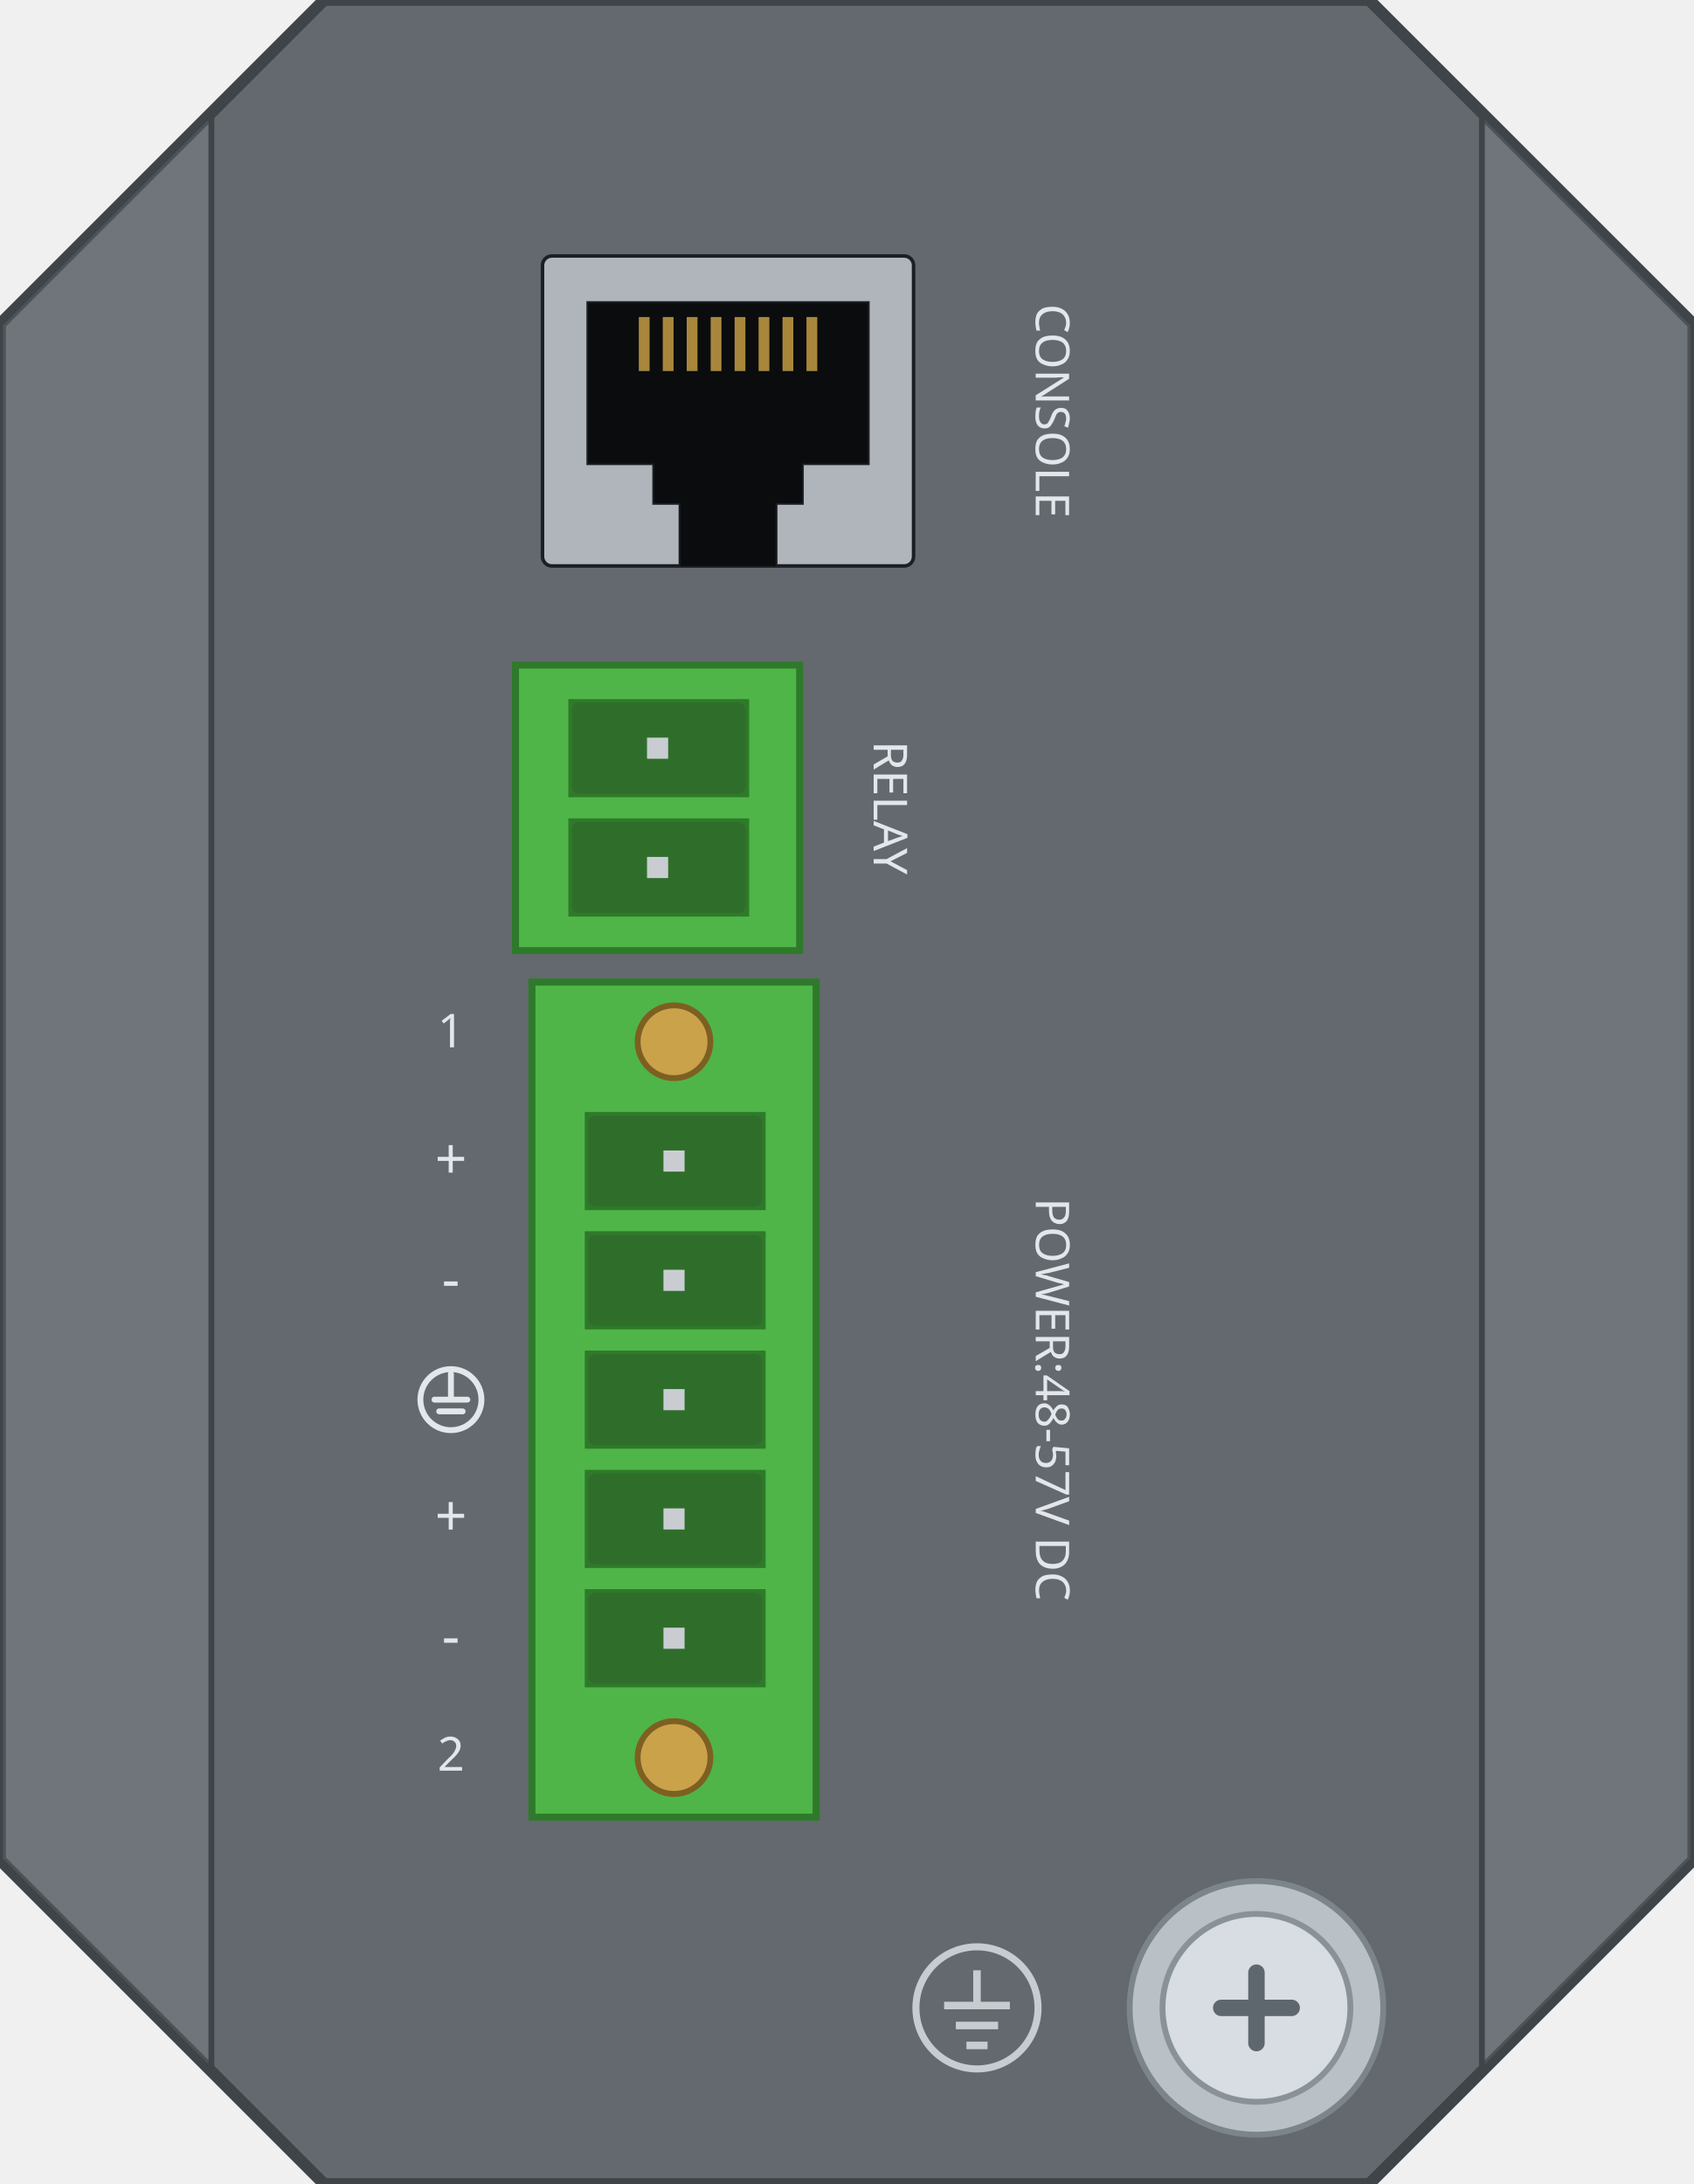
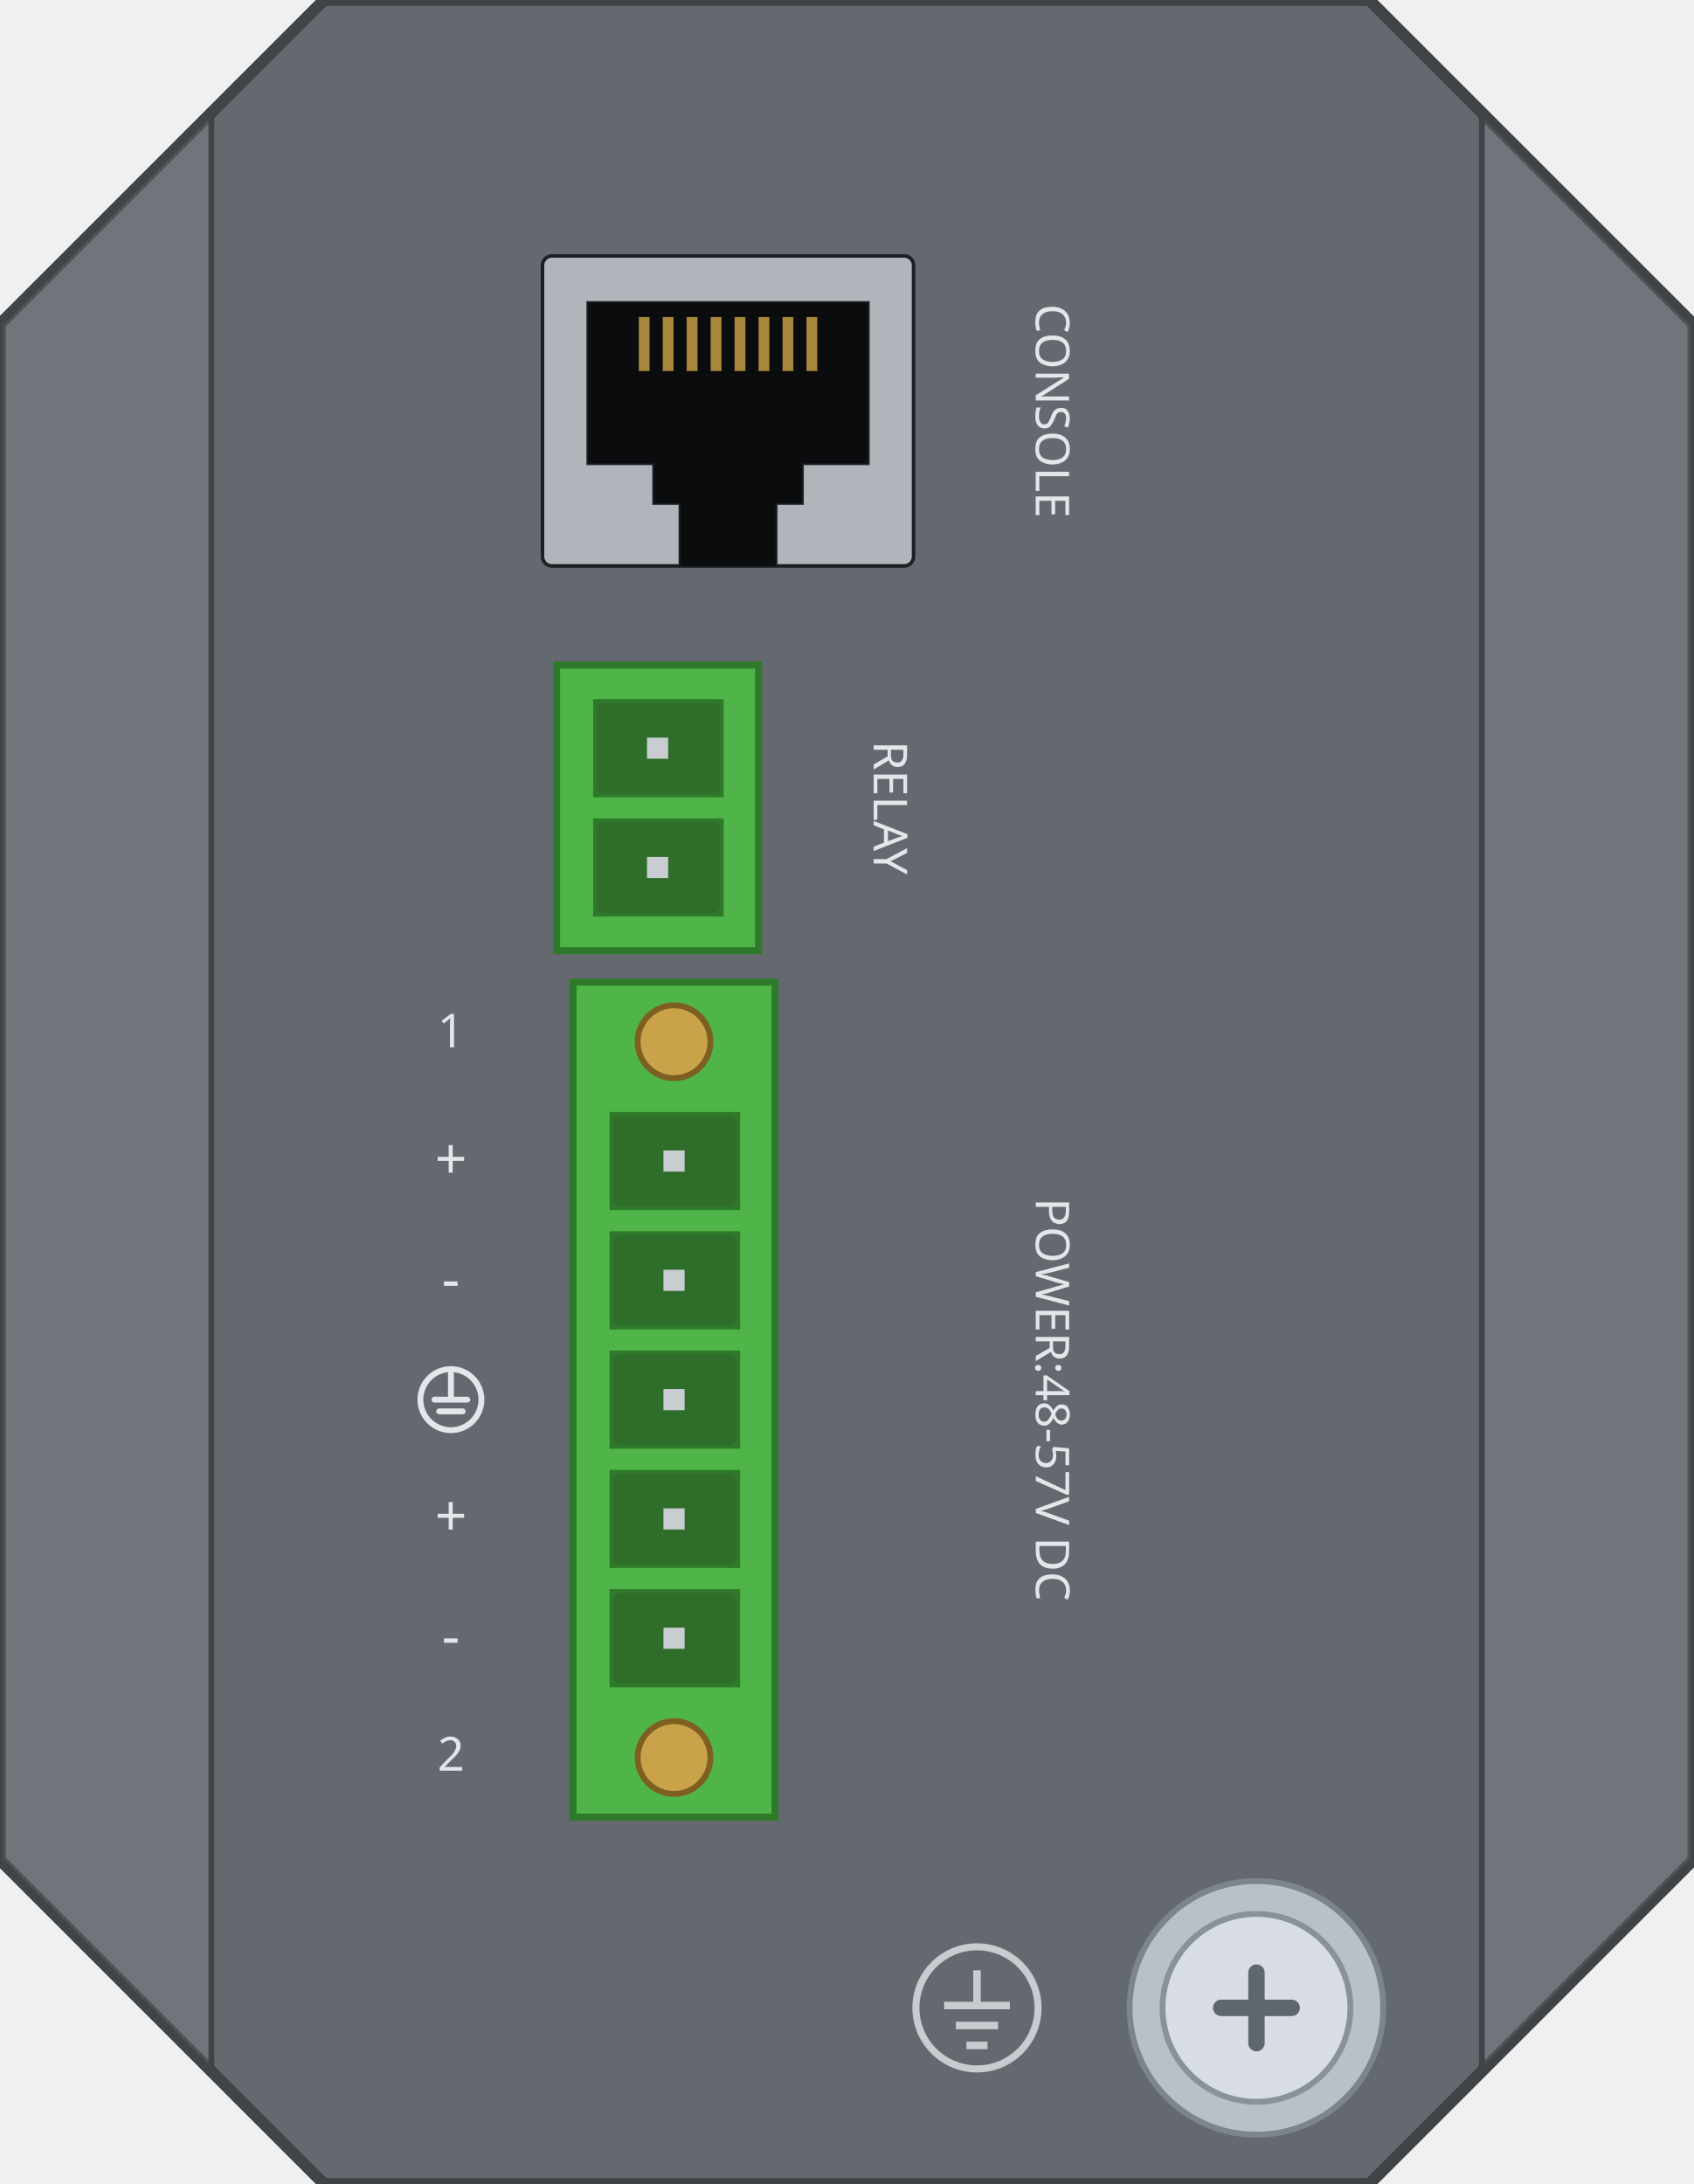
<svg xmlns="http://www.w3.org/2000/svg" width="72.1mm" height="93.0mm" viewBox="0 0 72.1 93.0" data-device="ais2002p" data-view="top" data-dimensions-in="4.33 x 3.66 x 2.84 (L x W x H, datasheet)" data-enclosure="fanless all-aluminium, finned" data-mounting="DIN rail (TS35) or wall" data-accessories="two pluggable terminal plugs (power and relay), console cable" data-switching-capacity="20 Gbps" data-forwarding-rate="14.88 Mpps" data-mac-table="8K" data-power-max-w="128.21" data-power-envelope="fully-configured" data-power-idle-w="2.21" data-poe-budget-w="120" data-poe-standard="IEEE 802.3af/at" data-power-input="DC 48-57 V, dual feed" data-cooling="fanless (finned housing)" data-operating-temp-c="-40 to 75" data-storage-temp-c="-40 to 80" data-surge-protection="differential mode 2 kV, common mode 6 kV" data-esd="contact 6 kV, air 8 kV" data-flash-mb="32" data-memory="128 MB" data-optics-sfp="vendor optics listed under AurCore Accessories - AOM01M-S550 (1G, multimode, 550 m) and AOM01S-K10 (1G, single-mode, 10 km); the datasheet states no compatibility list or third-party policy" data-layer="L2+ (static routing, ERPS ring recovery 20 ms or less)" data-interfaces="console, Telnet, SSH, SNMP v1/v2c/v3, web, ACC/ACN cloud" data-interface-naming="Ethernet1/0/N (Command Manual - 2000 Series)" data-eol="none-announced" data-airflow="passive" data-power="dc">
  <style>
    [data-path] { cursor: pointer; }
    .state-on    { --led-color: #22c55e; }
    .state-up    { --led-color: #22c55e; }
    /* link and up are the same fact on an Ethernet lamp; see docs/rj45-family-design.md */
    .state-link  { --led-color: #22c55e; }
    .state-activity { --led-color: #86efac; }
    .state-ok    { --led-color: #22c55e; }
    .state-fault { --led-color: #ef4444; }
    .state-fail  { --led-color: #ef4444; }
    .state-locate { --led-color: #3b82f6; }
    .state-absent { opacity: 0.35; }
    /* A SWITCHED OUTLET WITH NO LAMP is dimmed when it is off, as absent is but
       less (docs/pdu-model-design.md section 3.2): every switched PDU in the
       library has a lamp per outlet, and this is the fallback so the first one
       without does not invent a lamp. An outlet a lamp is bound to by `for:`
       carries data-lamped (mark_lamped) and is never dimmed: its lamp says it. */
    [data-class='inlet'][data-states~='off'].state-off:not([data-lamped]) { opacity: 0.55; }
    /* A state is a colour AND a behaviour. Solid and blinking of the same colour
       are different facts on real hardware: on the S9510-28DC a solid green PWR
       is "system power good" and a blinking green PWR is "power good but BMC
       power fail". A blinking state that renders solid is the same failure as a
       state class nothing paints - it looks modelled and is not.
       blink animates opacity rather than fill, because each skin carries its own
       unlit colour in the fill fallback and a keyframe cannot name it. alternate
       animates fill, because two colours is the whole point, and takes its first
       value from the element's own fill. */
    @keyframes portrayal-blink {
      0%, 49.9% { opacity: 1; }
      50%, 100% { opacity: 0; }
    }
    @keyframes portrayal-alternate {
      0%, 49.9% { fill: var(--led-color, #3a3f44); }
      50%, 100% { fill: var(--led-color-alt, #3a3f44); }
    }
    .portrayal-highlight { filter: drop-shadow(0 0 1.2px #f59e0b) drop-shadow(0 0 0.5px #f59e0b); }
    .portrayal-dim { opacity: 0.25; }
    [data-class='region'].portrayal-highlight { stroke: #f59e0b; stroke-width: 0.7; filter: none; }
    .state-fail[data-class='psu'], .state-fail[data-class='fan'] { filter: drop-shadow(0 0 1.4px #ef4444); }
</style>
  <path id="chassis-faceplate" data-path="chassis" data-class="chassis" data-model="AIS2002P" data-sku="AIS2002P" data-part-number="" fill="#63696f" stroke="#3f4449" stroke-width="0.5" d="M0.000,13.800 L13.800,0.000 L58.300,0.000 L63.100,4.800 L72.100,13.800 L72.100,79.200 L63.100,88.200 L58.300,93.000 L13.800,93.000 L9.000,88.200 L0.000,79.200 Z" />
  <g id="chassis-bevels" data-path="chassis/bevels">
    <polygon data-edge="left-top" points="9.000,88.200 9.000,4.800 0.000,13.800 0.000,79.200" fill="#ffffff" fill-opacity="0.08" stroke="#3f4449" stroke-width="0.25" />
    <polygon data-edge="right-top" points="63.100,4.800 63.100,88.200 72.100,79.200 72.100,13.800" fill="#ffffff" fill-opacity="0.08" stroke="#3f4449" stroke-width="0.25" />
  </g>
  <g id="--decor" data-class="decor" />
  <g id="--silkscreen" data-class="silkscreen">
    <text x="44.1" y="59.6" font-family="sans-serif" font-size="2" text-anchor="middle" fill="#e3e6ea" transform="rotate(90 44.1 59.6)" data-path="silk:0" data-class="silkscreen" data-group="silkscreen" data-group-role="marking" data-for="power">POWER:48-57V DC</text>
    <text x="19.2" y="44.6" font-family="sans-serif" font-size="2" text-anchor="middle" fill="#e3e6ea" data-path="silk:1" data-class="silkscreen" data-group="silkscreen" data-group-role="marking" data-for="power">1</text>
    <text x="19.2" y="50.2" font-family="sans-serif" font-size="2.4" text-anchor="middle" fill="#e3e6ea" data-path="silk:2" data-class="silkscreen" data-group="silkscreen" data-group-role="marking" data-for="power">+</text>
    <text x="19.2" y="55.3" font-family="sans-serif" font-size="2.4" text-anchor="middle" fill="#e3e6ea" data-path="silk:3" data-class="silkscreen" data-group="silkscreen" data-group-role="marking" data-for="power">-</text>
    <path d="M 0 0 a 1.3 1.3 0 1 0 2.6 0 a 1.3 1.3 0 1 0 -2.6 0 M 1.3 -1.1 V 0 M 0.6 0 H 2.0 M 0.8 0.5 H 1.8" fill="none" stroke="#e3e6ea" stroke-width="0.25" stroke-linecap="round" stroke-linejoin="round" transform="translate(17.9 59.6)" id="power-earth" data-path="silk:power-earth" data-class="silkscreen" data-group="silkscreen" data-group-role="marking" data-for="power" />
    <text x="19.2" y="65.4" font-family="sans-serif" font-size="2.4" text-anchor="middle" fill="#e3e6ea" data-path="silk:5" data-class="silkscreen" data-group="silkscreen" data-group-role="marking" data-for="power">+</text>
    <text x="19.2" y="70.5" font-family="sans-serif" font-size="2.4" text-anchor="middle" fill="#e3e6ea" data-path="silk:6" data-class="silkscreen" data-group="silkscreen" data-group-role="marking" data-for="power">-</text>
    <text x="19.2" y="75.4" font-family="sans-serif" font-size="2" text-anchor="middle" fill="#e3e6ea" data-path="silk:7" data-class="silkscreen" data-group="silkscreen" data-group-role="marking" data-for="power">2</text>
    <text x="37.2" y="34.4" font-family="sans-serif" font-size="2" text-anchor="middle" fill="#e3e6ea" transform="rotate(90 37.2 34.4)" data-path="silk:8" data-class="silkscreen" data-group="silkscreen" data-group-role="marking" data-for="relay">RELAY</text>
    <text x="44.1" y="17.5" font-family="sans-serif" font-size="2" text-anchor="middle" fill="#e3e6ea" transform="rotate(90 44.1 17.5)" data-path="silk:9" data-class="silkscreen" data-group="silkscreen" data-group-role="marking" data-for="console">CONSOLE</text>
  </g>
-   <g id="relay" data-path="relay" data-class="port" data-ref="common/terminal-header-508-2@2:2.0.0" data-wall="#245c21" data-media="terminal-block" data-pitch-mm="5.08" data-positions="2" data-rel-pos="1" transform="translate(21.92,28.35) rotate(90 6.08 6.05)" data-group="relay" data-group-role="management">
-     <path id="relay--body" fill-rule="evenodd" fill="#4fb548" stroke="#2f7a2a" stroke-width="0.3" d="M 0 0 H 12.16 V 12.1 H 0 Z M 1.60 2.30 h 3.88 v 7.40 h -3.88 Z M 6.68 2.30 h 3.88 v 7.40 h -3.88 Z" data-path="relay/body" data-class="connector" data-z-out="2.5" data-z-color="#4fb548" data-z-shape="1" />
-     <rect id="relay--cell-1" x="1.60" y="2.30" width="3.88" height="7.40" rx="0.3" fill="#2f6e2a" data-z-out="0.8" data-z-color="#2f6e2a" />
-     <rect id="relay--pin-1" x="3.09" y="5.60" width="0.90" height="0.90" fill="#c9cdd2" data-z-out="1.6" data-z-color="#c9cdd2" />
-     <rect id="relay--cell-2" x="6.68" y="2.30" width="3.88" height="7.40" rx="0.3" fill="#2f6e2a" data-z-out="0.8" data-z-color="#2f6e2a" />
-     <rect id="relay--pin-2" x="8.17" y="5.60" width="0.90" height="0.90" fill="#c9cdd2" data-z-out="1.6" data-z-color="#c9cdd2" />
-     <g data-cp="mate" data-cp-at="6.08 6.05" data-cp-dir="front" data-cp-on="relay--body" />
+   <g id="relay" data-path="relay" data-class="port" data-ref="common/terminal-header-508-2@3:3.0.0" data-wall="#245c21" data-media="terminal-block" data-pitch-mm="5.08" data-positions="2" data-rel-pos="1" transform="translate(21.92,30.1) rotate(90 6.08 4.3)" data-group="relay" data-group-role="management">
+     <path id="relay--body" fill-rule="evenodd" fill="#4fb548" stroke="#2f7a2a" stroke-width="0.3" d="M 0 0 H 12.16 V 8.6 H 0 Z M 1.60 1.635 h 3.88 v 5.26 h -3.88 Z M 6.68 1.635 h 3.88 v 5.26 h -3.88 Z" data-path="relay/body" data-class="connector" data-z-out="2.5" data-z-color="#4fb548" data-z-shape="1" />
+     <rect id="relay--cell-1" x="1.60" y="1.635" width="3.88" height="5.26" rx="0.3" fill="#2f6e2a" data-z-out="0.8" data-z-color="#2f6e2a" />
+     <rect id="relay--pin-1" x="3.09" y="3.85" width="0.90" height="0.90" fill="#c9cdd2" data-z-out="1.6" data-z-color="#c9cdd2" />
+     <rect id="relay--cell-2" x="6.68" y="1.635" width="3.88" height="5.26" rx="0.3" fill="#2f6e2a" data-z-out="0.8" data-z-color="#2f6e2a" />
+     <rect id="relay--pin-2" x="8.17" y="3.85" width="0.90" height="0.90" fill="#c9cdd2" data-z-out="1.6" data-z-color="#c9cdd2" />
+     <g data-cp="mate" data-cp-at="6.08 4.3" data-cp-dir="front" data-cp-on="relay--body" />
  </g>
  <g id="console" data-path="console" data-class="port" data-ref="std/rj45@2:2.1.0" data-depth="18.6" data-wall="#3a3f45" data-cavity="cavity" data-media="rj45-serial" data-role="console" data-rel-pos="1" transform="translate(23.1,10.9)" data-group="mgmt" data-group-role="management">
    <path id="console--housing" fill-rule="evenodd" fill="#b0b5bb" data-fill-from="finish" stroke="#1c1f23" stroke-width="0.15" d="     M 0.4 0 h 15.0 a 0.4 0.4 0 0 1 0.4 0.4 v 12.4 a 0.4 0.4 0 0 1 -0.4 0.4 h -15.0 a 0.4 0.4 0 0 1 -0.4 -0.4 v -12.4 a 0.4 0.4 0 0 1 0.4 -0.4 z     M 1.945 2.0 h 11.91 v 6.83 h -2.805 v 1.69 h -1.12 v 2.68 h -4.06 v -2.68 h -1.12 v -1.69 h -2.805 z" />
    <path id="console--cavity" fill="#0a0c0e" d="     M 1.945 2.0 h 11.91 v 6.83 h -2.805 v 1.69 h -1.12 v 2.68 h -4.06 v -2.68 h -1.12 v -1.69 h -2.805 z" />
    <path id="console--opening" fill="none" d="M 1.945 2.0 h 11.91 v 11.2 h -11.91 z" data-path="console/opening" data-class="cutout" />
    <g id="console--pins" fill="#a8873c">
      <rect x="4.10" y="2.6" width="0.46" height="2.3" />
      <rect x="5.12" y="2.6" width="0.46" height="2.3" />
      <rect x="6.14" y="2.6" width="0.46" height="2.3" />
      <rect x="7.16" y="2.6" width="0.46" height="2.3" />
      <rect x="8.18" y="2.6" width="0.46" height="2.3" />
      <rect x="9.20" y="2.6" width="0.46" height="2.3" />
      <rect x="10.22" y="2.6" width="0.46" height="2.3" />
      <rect x="11.24" y="2.6" width="0.46" height="2.3" />
    </g>
    <g data-cp="mate" data-cp-at="7.9 6.6" data-cp-dir="front" />
  </g>
  <g id="ground-screw" data-path="ground-screw" data-class="ground" data-ref="common/ground-screw-washer@1:1.0.0" data-rel-pos="1" transform="translate(48.0,80.0)" data-group="grounding" data-group-role="furniture" data-for="chassis">
    <circle id="ground-screw--washer" cx="5.5" cy="5.5" r="5.4" fill="#b9c0c6" stroke="#7d858c" stroke-width="0.25" data-path="ground-screw/washer" data-class="ground" data-z-cyl="0.8" data-z-color="#b9c0c6" />
    <g id="ground-screw--screw" data-path="ground-screw/screw" data-class="ground" data-z-cyl="2.6" data-z-lift="0.8" data-z-color="#d7dde2">
      <circle cx="5.5" cy="5.5" r="4.0" fill="#d7dde2" stroke="#8a9299" stroke-width="0.25" />
      <path d="M 4.0 5.5 H 7.0 M 5.5 4.0 V 7.0" stroke="#5f676e" stroke-width="0.7" stroke-linecap="round" />
    </g>
  </g>
  <g id="ground-mark" data-path="ground-mark" data-class="ground" data-ref="common/ground-symbol@1:1.0.0" data-rel-pos="2" transform="translate(38.6,82.5)" data-group="grounding" data-group-role="furniture" data-for="ground-screw">
    <g id="ground-mark--symbol" stroke="#c7ccd1" fill="none" data-path="ground-mark/symbol" data-class="silkscreen">
      <circle cx="3" cy="3" r="2.6" stroke-width="0.3" />
      <line x1="3" y1="1.4" x2="3" y2="2.9" stroke-width="0.32" />
      <line x1="1.6" y1="2.9" x2="4.4" y2="2.9" stroke-width="0.32" />
      <line x1="2.1" y1="3.75" x2="3.9" y2="3.75" stroke-width="0.32" />
      <line x1="2.55" y1="4.6" x2="3.45" y2="4.6" stroke-width="0.32" />
    </g>
  </g>
-   <g id="power" data-path="power" data-class="inlet" data-behaviour="mounts" data-ref="common/terminal-header-508-5f@1:1.0.1" data-body-depth="12.0" data-wall="#245c21" data-media="dc-terminal" data-pitch-mm="5.08" data-positions="5" data-rel-pos="1" transform="translate(10.92,53.55) rotate(90 17.78 6.05)" data-group="power-input" data-group-role="service">
-     <path id="power--body" fill-rule="evenodd" fill="#4fb548" stroke="#2f7a2a" stroke-width="0.3" d="M 0 0 H 35.56 V 12.1 H 0 Z M 5.68 2.30 h 3.88 v 7.40 h -3.88 Z M 10.76 2.30 h 3.88 v 7.40 h -3.88 Z M 15.84 2.30 h 3.88 v 7.40 h -3.88 Z M 20.92 2.30 h 3.88 v 7.40 h -3.88 Z M 26.00 2.30 h 3.88 v 7.40 h -3.88 Z" data-path="power/body" data-class="connector" data-z-out="2.5" data-z-color="#4fb548" data-z-shape="1" />
-     <rect id="power--cell-1" x="5.68" y="2.30" width="3.88" height="7.40" rx="0.3" fill="#2f6e2a" data-z-out="0.8" data-z-color="#2f6e2a" />
-     <rect id="power--pin-1" x="7.17" y="5.60" width="0.90" height="0.90" fill="#c9cdd2" data-z-out="1.6" data-z-color="#c9cdd2" />
-     <rect id="power--cell-2" x="10.76" y="2.30" width="3.88" height="7.40" rx="0.3" fill="#2f6e2a" data-z-out="0.8" data-z-color="#2f6e2a" />
-     <rect id="power--pin-2" x="12.25" y="5.60" width="0.90" height="0.90" fill="#c9cdd2" data-z-out="1.6" data-z-color="#c9cdd2" />
-     <rect id="power--cell-3" x="15.84" y="2.30" width="3.88" height="7.40" rx="0.3" fill="#2f6e2a" data-z-out="0.8" data-z-color="#2f6e2a" />
-     <rect id="power--pin-3" x="17.33" y="5.60" width="0.90" height="0.90" fill="#c9cdd2" data-z-out="1.6" data-z-color="#c9cdd2" />
-     <rect id="power--cell-4" x="20.92" y="2.30" width="3.88" height="7.40" rx="0.3" fill="#2f6e2a" data-z-out="0.8" data-z-color="#2f6e2a" />
-     <rect id="power--pin-4" x="22.41" y="5.60" width="0.90" height="0.90" fill="#c9cdd2" data-z-out="1.6" data-z-color="#c9cdd2" />
-     <rect id="power--cell-5" x="26.00" y="2.30" width="3.88" height="7.40" rx="0.3" fill="#2f6e2a" data-z-out="0.8" data-z-color="#2f6e2a" />
-     <rect id="power--pin-5" x="27.49" y="5.60" width="0.90" height="0.90" fill="#c9cdd2" data-z-out="1.6" data-z-color="#c9cdd2" />
-     <circle id="power--insert-1" cx="2.54" cy="6.05" r="1.55" fill="#c9a24a" stroke="#7d5f22" stroke-width="0.25" data-z-out="2.55" data-z-color="#c9a24a" />
-     <circle id="power--insert-2" cx="33.02" cy="6.05" r="1.55" fill="#c9a24a" stroke="#7d5f22" stroke-width="0.25" data-z-out="2.55" data-z-color="#c9a24a" />
-     <g data-cp="mate" data-cp-at="17.78 6.05" data-cp-dir="front" data-cp-on="power--body" />
+   <g id="power" data-path="power" data-class="inlet" data-behaviour="mounts" data-ref="common/terminal-header-508-5f@2:2.0.0" data-body-depth="12.0" data-wall="#245c21" data-media="dc-terminal" data-pitch-mm="5.08" data-positions="5" data-rel-pos="1" transform="translate(10.92,55.3) rotate(90 17.78 4.3)" data-group="power-input" data-group-role="service">
+     <path id="power--body" fill-rule="evenodd" fill="#4fb548" stroke="#2f7a2a" stroke-width="0.3" d="M 0 0 H 35.56 V 8.6 H 0 Z M 5.68 1.635 h 3.88 v 5.26 h -3.88 Z M 10.76 1.635 h 3.88 v 5.26 h -3.88 Z M 15.84 1.635 h 3.88 v 5.26 h -3.88 Z M 20.92 1.635 h 3.88 v 5.26 h -3.88 Z M 26.00 1.635 h 3.88 v 5.26 h -3.88 Z" data-path="power/body" data-class="connector" data-z-out="2.5" data-z-color="#4fb548" data-z-shape="1" />
+     <rect id="power--cell-1" x="5.68" y="1.635" width="3.88" height="5.26" rx="0.3" fill="#2f6e2a" data-z-out="0.8" data-z-color="#2f6e2a" />
+     <rect id="power--pin-1" x="7.17" y="3.85" width="0.90" height="0.90" fill="#c9cdd2" data-z-out="1.6" data-z-color="#c9cdd2" />
+     <rect id="power--cell-2" x="10.76" y="1.635" width="3.88" height="5.26" rx="0.3" fill="#2f6e2a" data-z-out="0.8" data-z-color="#2f6e2a" />
+     <rect id="power--pin-2" x="12.25" y="3.85" width="0.90" height="0.90" fill="#c9cdd2" data-z-out="1.6" data-z-color="#c9cdd2" />
+     <rect id="power--cell-3" x="15.84" y="1.635" width="3.88" height="5.26" rx="0.3" fill="#2f6e2a" data-z-out="0.8" data-z-color="#2f6e2a" />
+     <rect id="power--pin-3" x="17.33" y="3.85" width="0.90" height="0.90" fill="#c9cdd2" data-z-out="1.6" data-z-color="#c9cdd2" />
+     <rect id="power--cell-4" x="20.92" y="1.635" width="3.88" height="5.26" rx="0.3" fill="#2f6e2a" data-z-out="0.8" data-z-color="#2f6e2a" />
+     <rect id="power--pin-4" x="22.41" y="3.85" width="0.90" height="0.90" fill="#c9cdd2" data-z-out="1.6" data-z-color="#c9cdd2" />
+     <rect id="power--cell-5" x="26.00" y="1.635" width="3.88" height="5.26" rx="0.3" fill="#2f6e2a" data-z-out="0.8" data-z-color="#2f6e2a" />
+     <rect id="power--pin-5" x="27.49" y="3.85" width="0.90" height="0.90" fill="#c9cdd2" data-z-out="1.6" data-z-color="#c9cdd2" />
+     <circle id="power--insert-1" cx="2.54" cy="4.3" r="1.55" fill="#c9a24a" stroke="#7d5f22" stroke-width="0.25" data-z-out="2.55" data-z-color="#c9a24a" />
+     <circle id="power--insert-2" cx="33.02" cy="4.3" r="1.55" fill="#c9a24a" stroke="#7d5f22" stroke-width="0.25" data-z-out="2.55" data-z-color="#c9a24a" />
+     <g data-cp="mate" data-cp-at="17.78 4.3" data-cp-dir="front" data-cp-on="power--body" />
  </g>
</svg>
